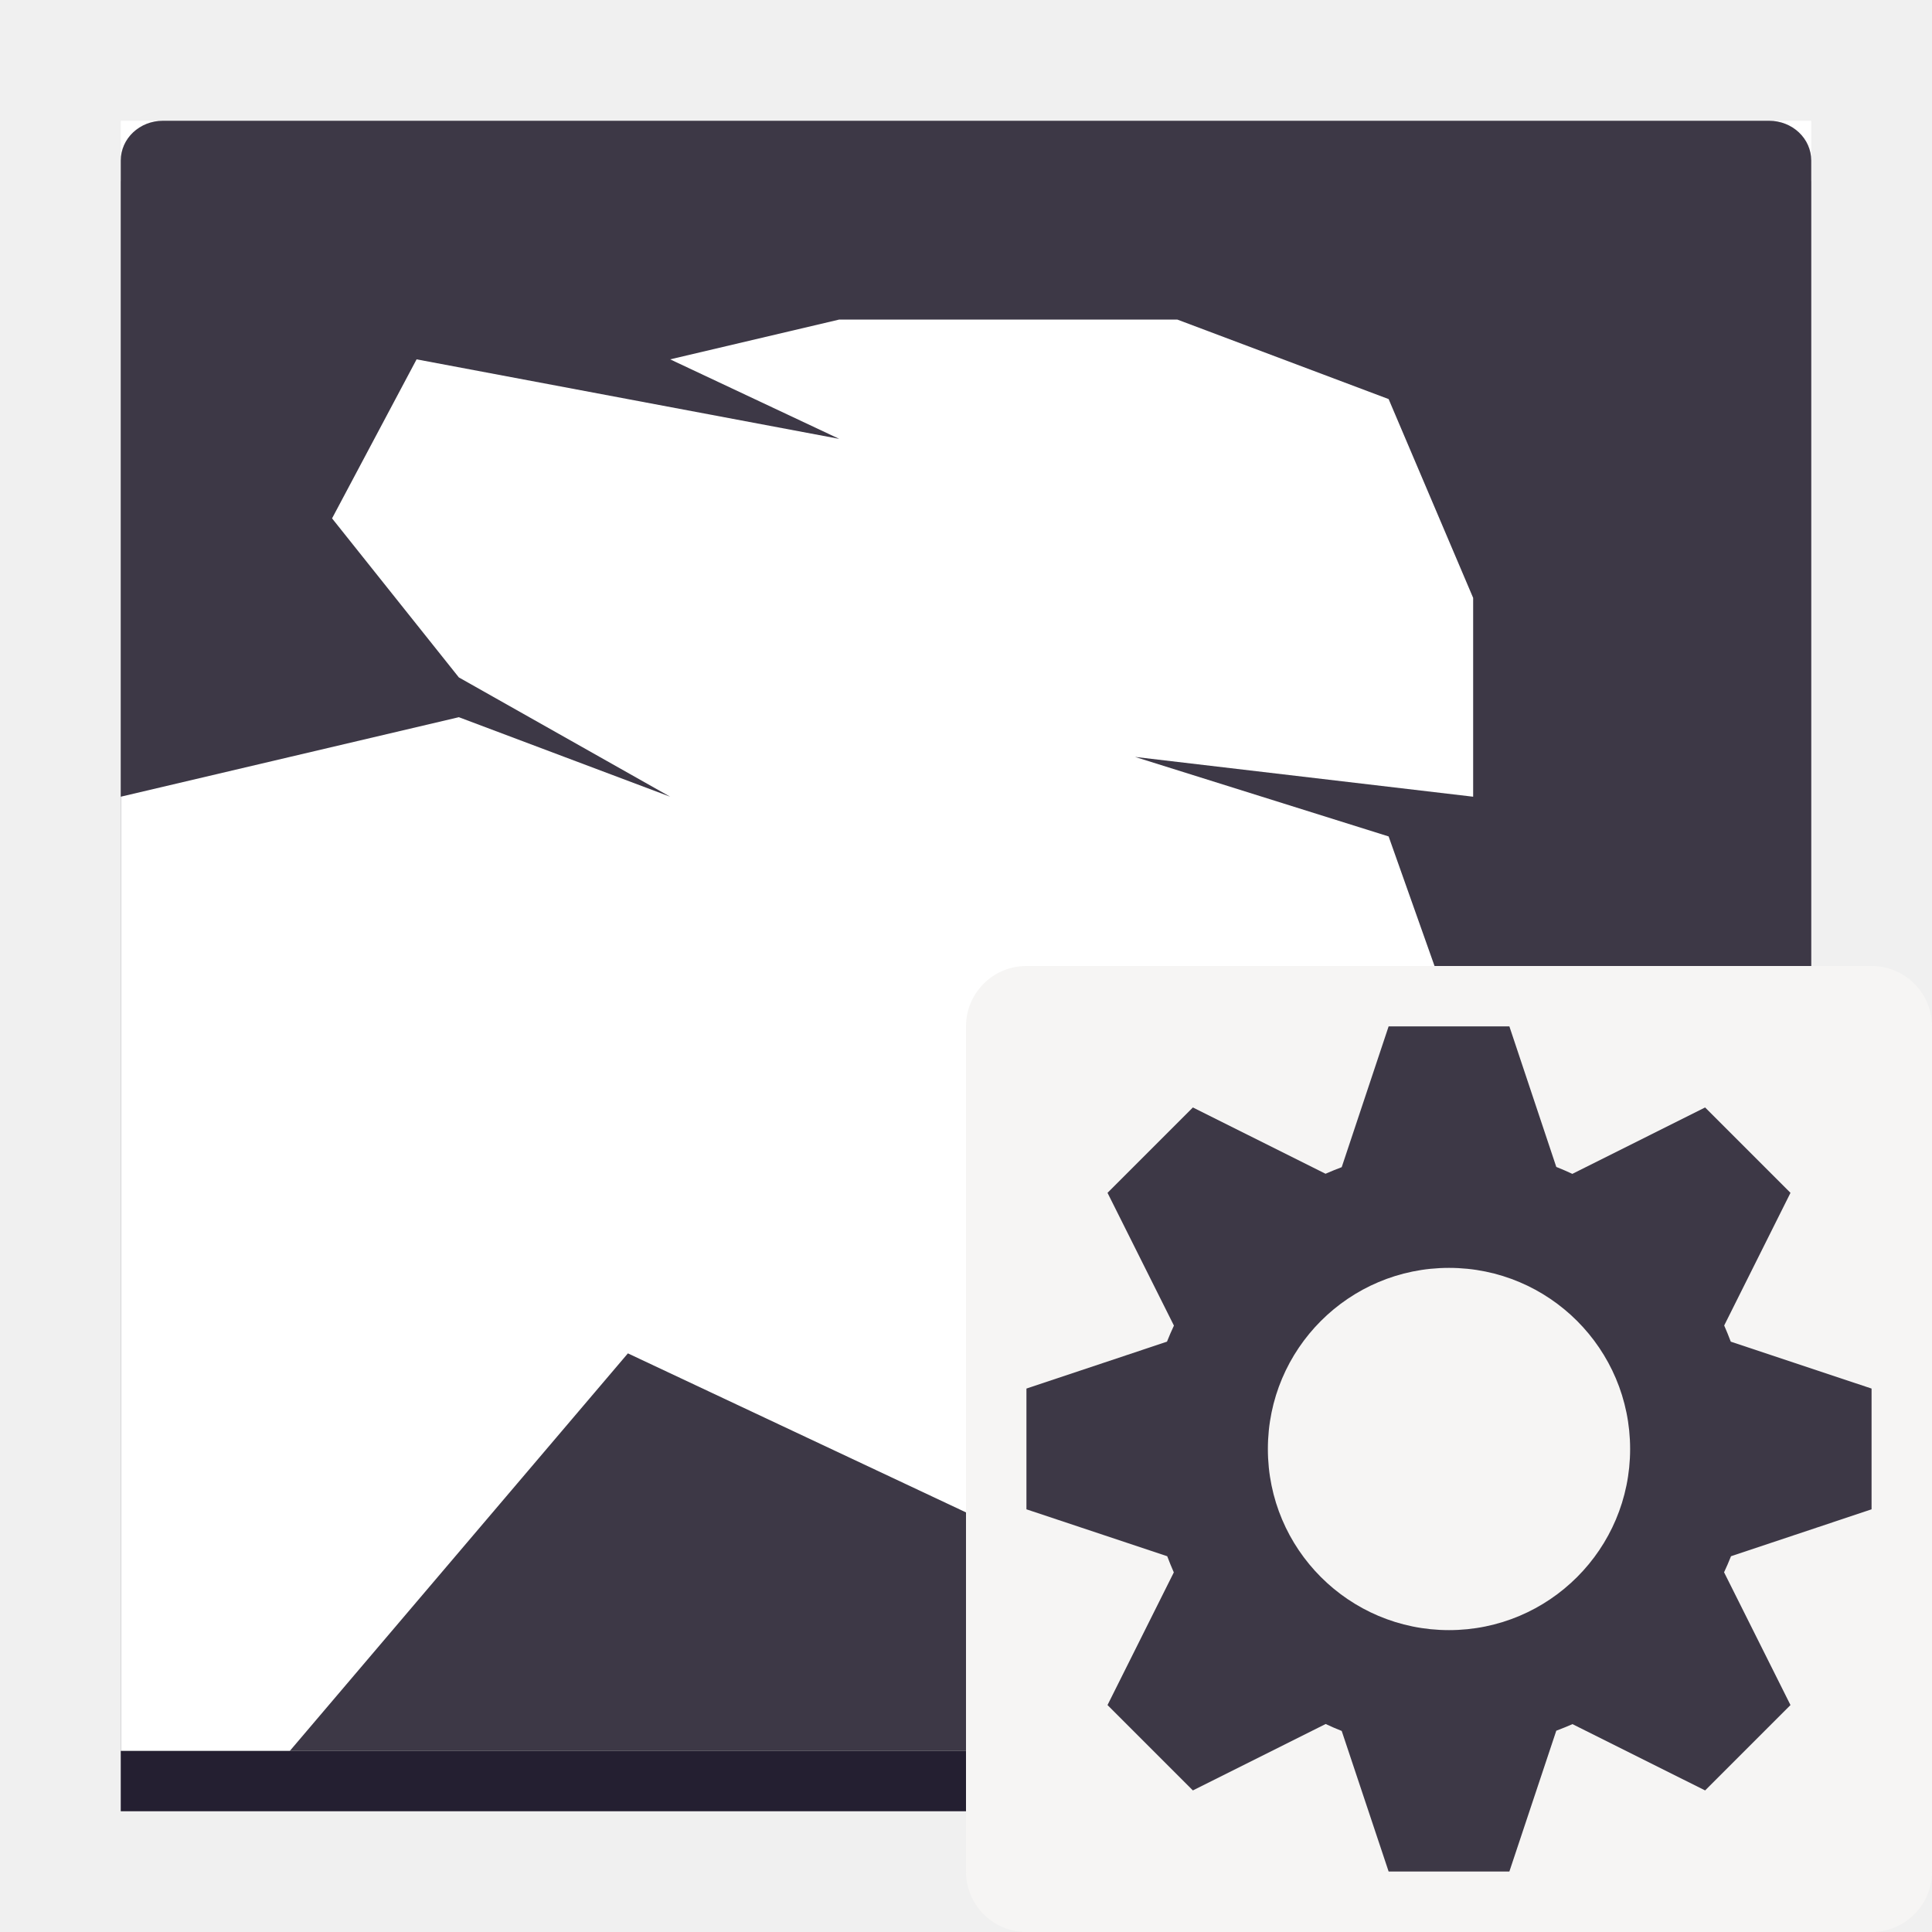
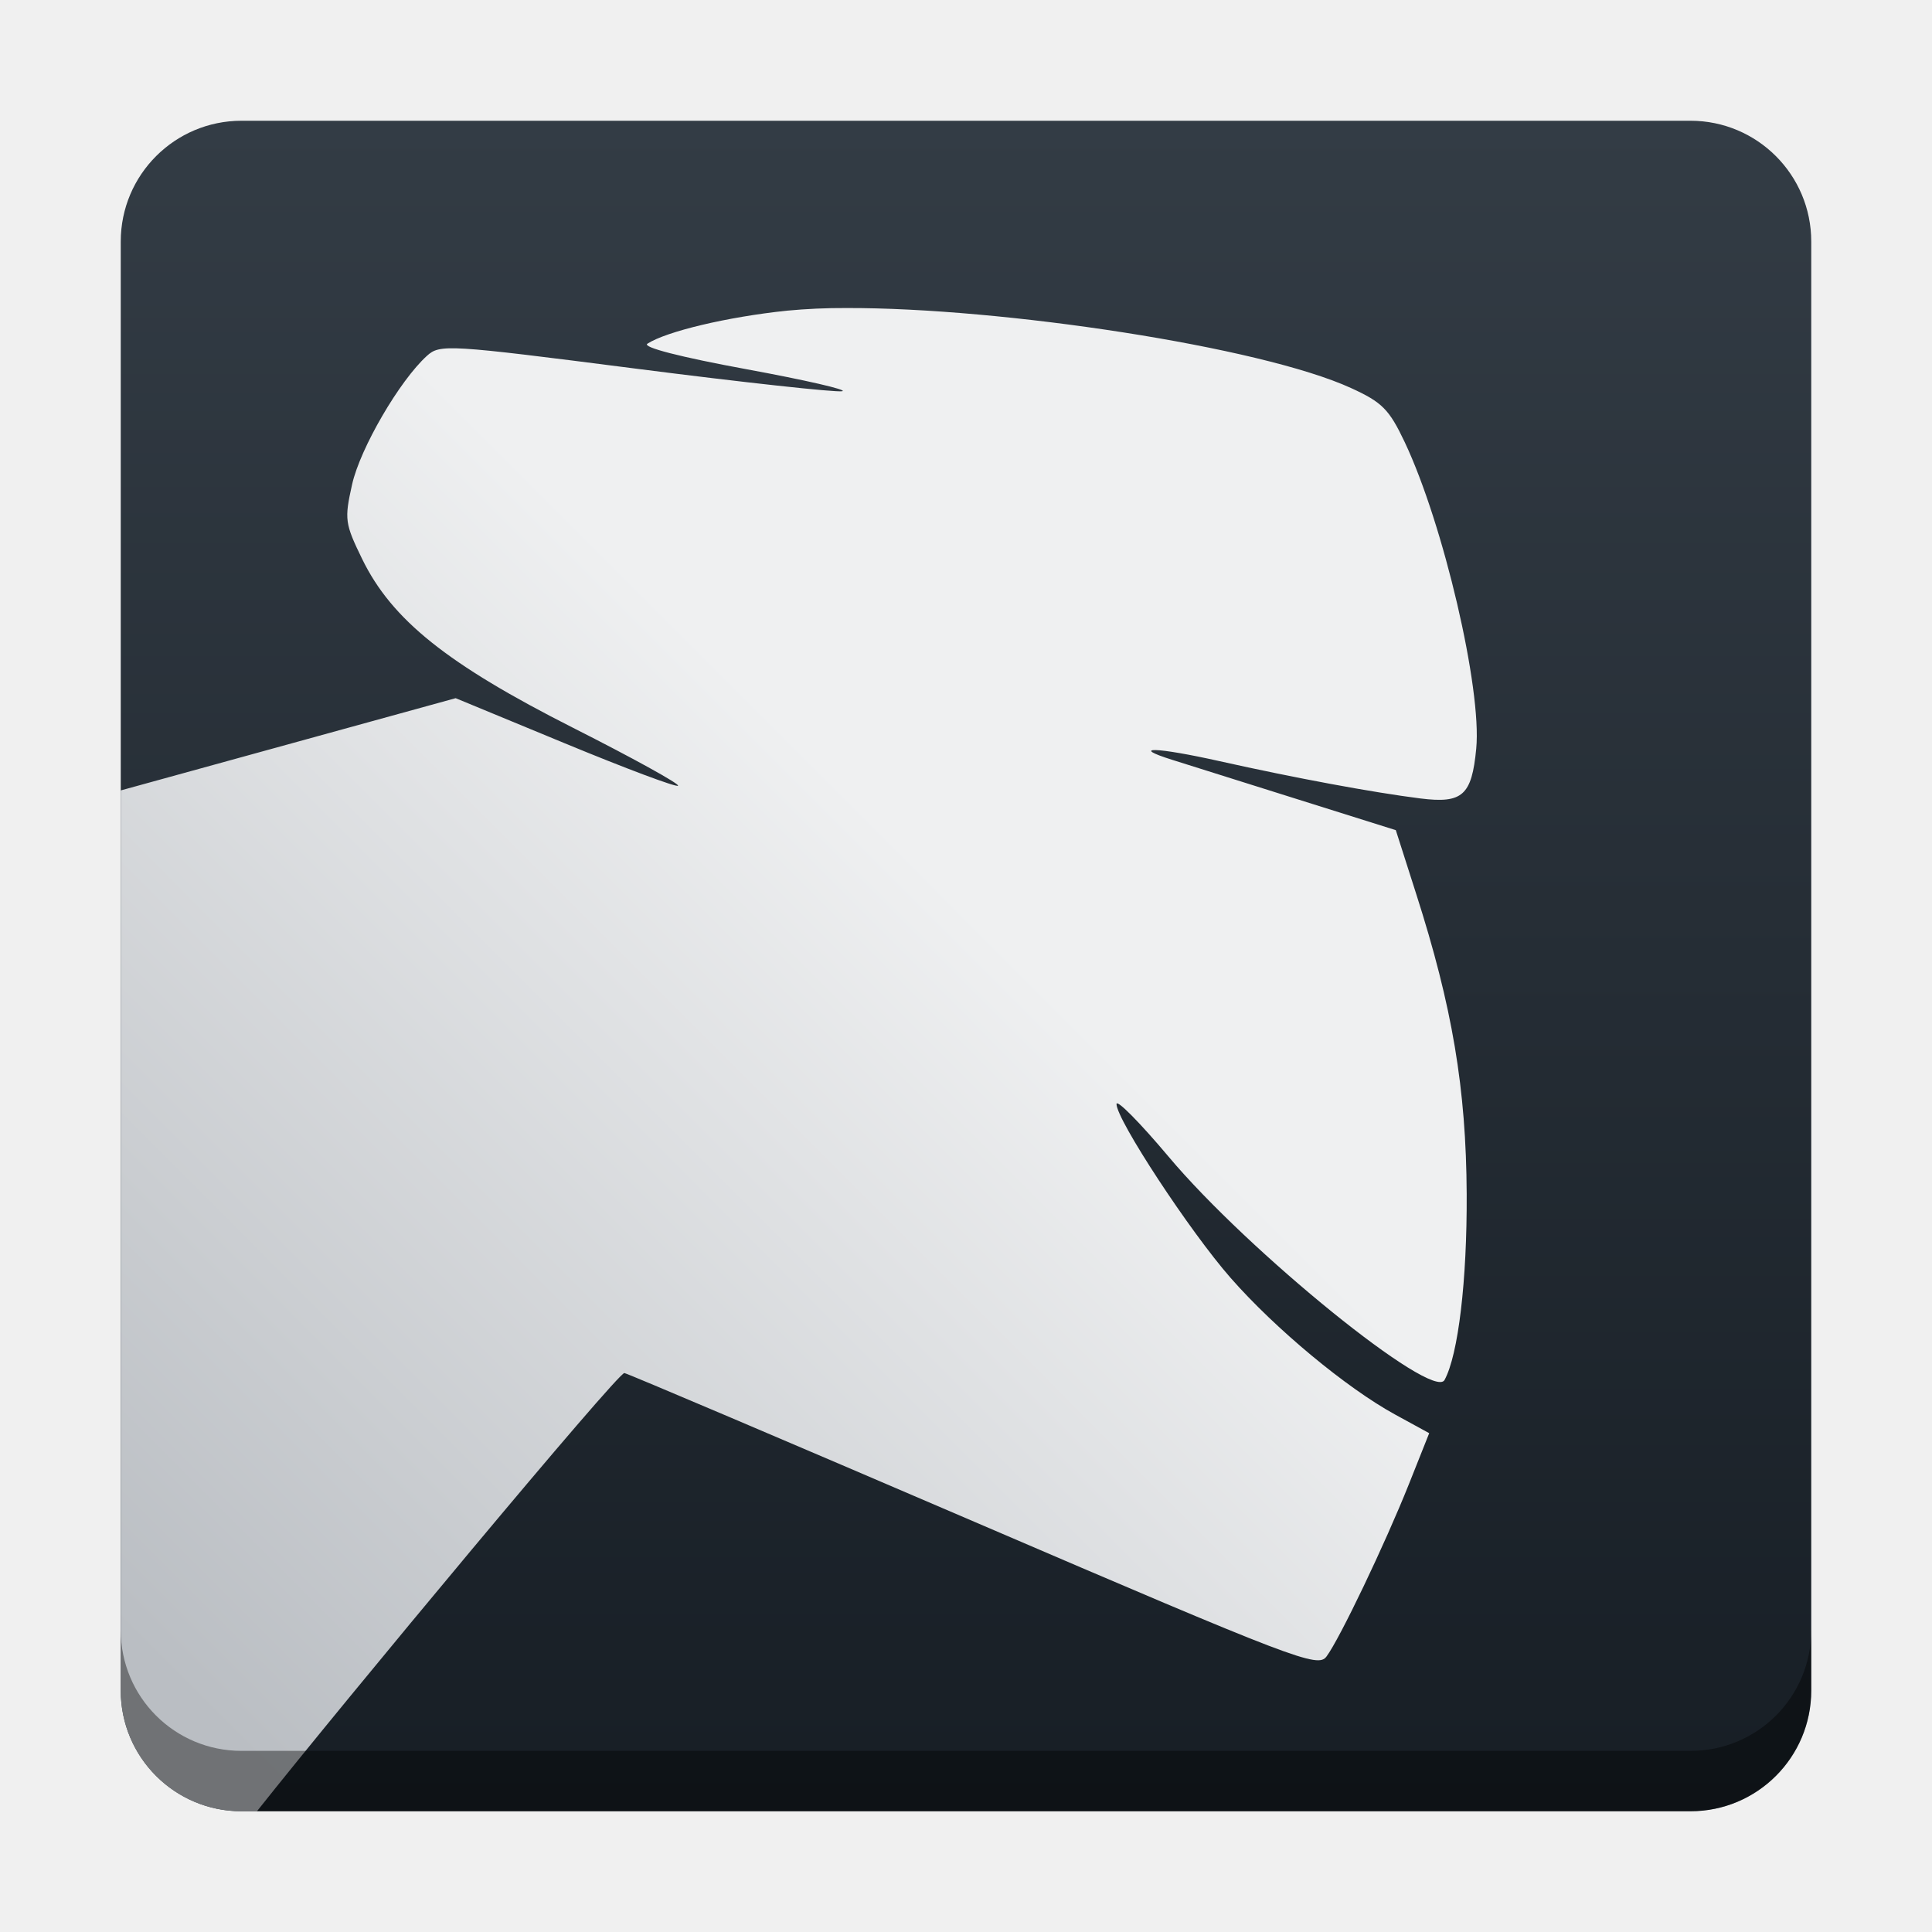
- <svg xmlns="http://www.w3.org/2000/svg" version="1" viewBox="0 0 32 32" width="32" height="32">
-   <rect x="2" y="3" width="28" height="27" rx="0" ry=".964" fill="#241f31" />
-   <rect x="2" y="2" width="28" height="27" rx="0" ry=".964" fill="#fff" />
-   <path d="m2.7 2c-0.388 0-0.7 0.294-0.7 0.659v10.537l5.6-1.317 3.5 1.317-3.5-1.976-2.1-2.634 1.4-2.634 7 1.317-2.8-1.317 2.8-0.659h5.6l3.5 1.317 1.4 3.293v3.293l-5.6-0.659 4.2 1.317 1.4 3.951v3.951l-2.8-1.317-3.5-2.634 2.8 3.293 2.8 1.976-0.7 1.976-1.4 1.976-5.6-1.976-5.6-2.634-5.6 6.585h24.5c0.388 0 0.7-0.294 0.7-0.659v-25.683c0-0.365-0.312-0.659-0.7-0.659z" fill="#3d3846" />
-   <rect x="16" y="16" width="16" height="16" ry="1" fill="#f6f5f4" />
-   <path d="m23 17-0.777 2.332c-0.09 0.034-0.179 0.07-0.268 0.109l-2.197-1.098-1.414 1.414 1.1 2.199c-0.041 0.087-0.079 0.176-0.115 0.266l-2.328 0.777v2l2.332 0.777c0.034 0.09 0.07 0.179 0.109 0.268l-1.098 2.197 1.414 1.414 2.199-1.1c0.087 0.041 0.176 0.079 0.266 0.115l0.777 2.328h2l0.777-2.332c0.09-0.034 0.179-0.07 0.268-0.109l2.197 1.098 1.414-1.414-1.1-2.199c0.041-0.087 0.079-0.176 0.115-0.266l2.328-0.777v-2l-2.332-0.777c-0.034-0.09-0.07-0.179-0.109-0.268l1.098-2.197-1.414-1.414-2.199 1.1c-0.087-0.041-0.176-0.079-0.266-0.115l-0.777-2.328zm1 4c1.657 0 3 1.343 3 3s-1.343 3-3 3-3-1.343-3-3 1.343-3 3-3z" fill="#3d3846" />
+ <svg xmlns="http://www.w3.org/2000/svg" height="32" width="32">
+   <linearGradient id="b" gradientTransform="rotate(-165 1.44 14.524) scale(1.3169)" gradientUnits="userSpaceOnUse" x1="-1.769" x2="-8.75" y1="1.988" y2="14.078">
+     <stop offset="0" stop-color="#babec3" />
+     <stop offset="1" stop-color="#eff0f1" />
+   </linearGradient>
+   <linearGradient id="a" gradientUnits="userSpaceOnUse" x1="30" x2="30" y1="30" y2="2">
+     <stop offset="0" stop-color="#171e25" />
+     <stop offset="1" stop-color="#333c45" />
+   </linearGradient>
+   <g fill-rule="evenodd">
+     <rect fill="url(#a)" height="28" rx="2" width="28" x="2" y="2" />
+     <path d="M14.016 5.102a9.97 9.97 0 0 0-.985.044c-.983.103-1.993.343-2.308.547-.09.058.546.221 1.638.422.98.18 1.695.345 1.588.365-.107.021-1.648-.147-3.424-.375-3.118-.4-3.238-.407-3.455-.21-.452.41-1.104 1.53-1.238 2.128-.13.58-.12.648.168 1.239.492 1.006 1.409 1.739 3.492 2.793.985.498 1.768.93 1.738.959-.029.029-.87-.287-1.869-.7l-1.814-.75L2 13.092V28c0 1.108.892 2 2 2h.256c1.464-1.847 5.986-7.28 6.086-7.258.07.015 2.68 1.125 5.8 2.465 5.33 2.29 5.685 2.424 5.829 2.23.218-.292.968-1.86 1.365-2.855l.336-.844-.567-.31c-.804-.44-1.984-1.42-2.722-2.262-.674-.768-1.89-2.62-1.89-2.879 0-.086.386.305.859.867 1.326 1.581 4.382 4.055 4.574 3.703.228-.417.374-1.65.367-3.08-.009-1.744-.237-3.102-.838-4.976l-.336-1.051-1.664-.523-2.037-.641c-.719-.226-.271-.214.781.021 1.258.281 2.537.518 3.328.618.697.087.85-.05.924-.825.095-.988-.542-3.718-1.185-5.078-.257-.542-.373-.659-.887-.894-1.498-.686-5.79-1.334-8.363-1.326z" fill="url(#b)" />
+     <path d="M2 27v1c0 1.108.892 2 2 2h24c1.108 0 2-.892 2-2v-1c0 1.108-.892 2-2 2H4c-1.108 0-2-.892-2-2z" opacity=".4" />
+   </g>
</svg>
